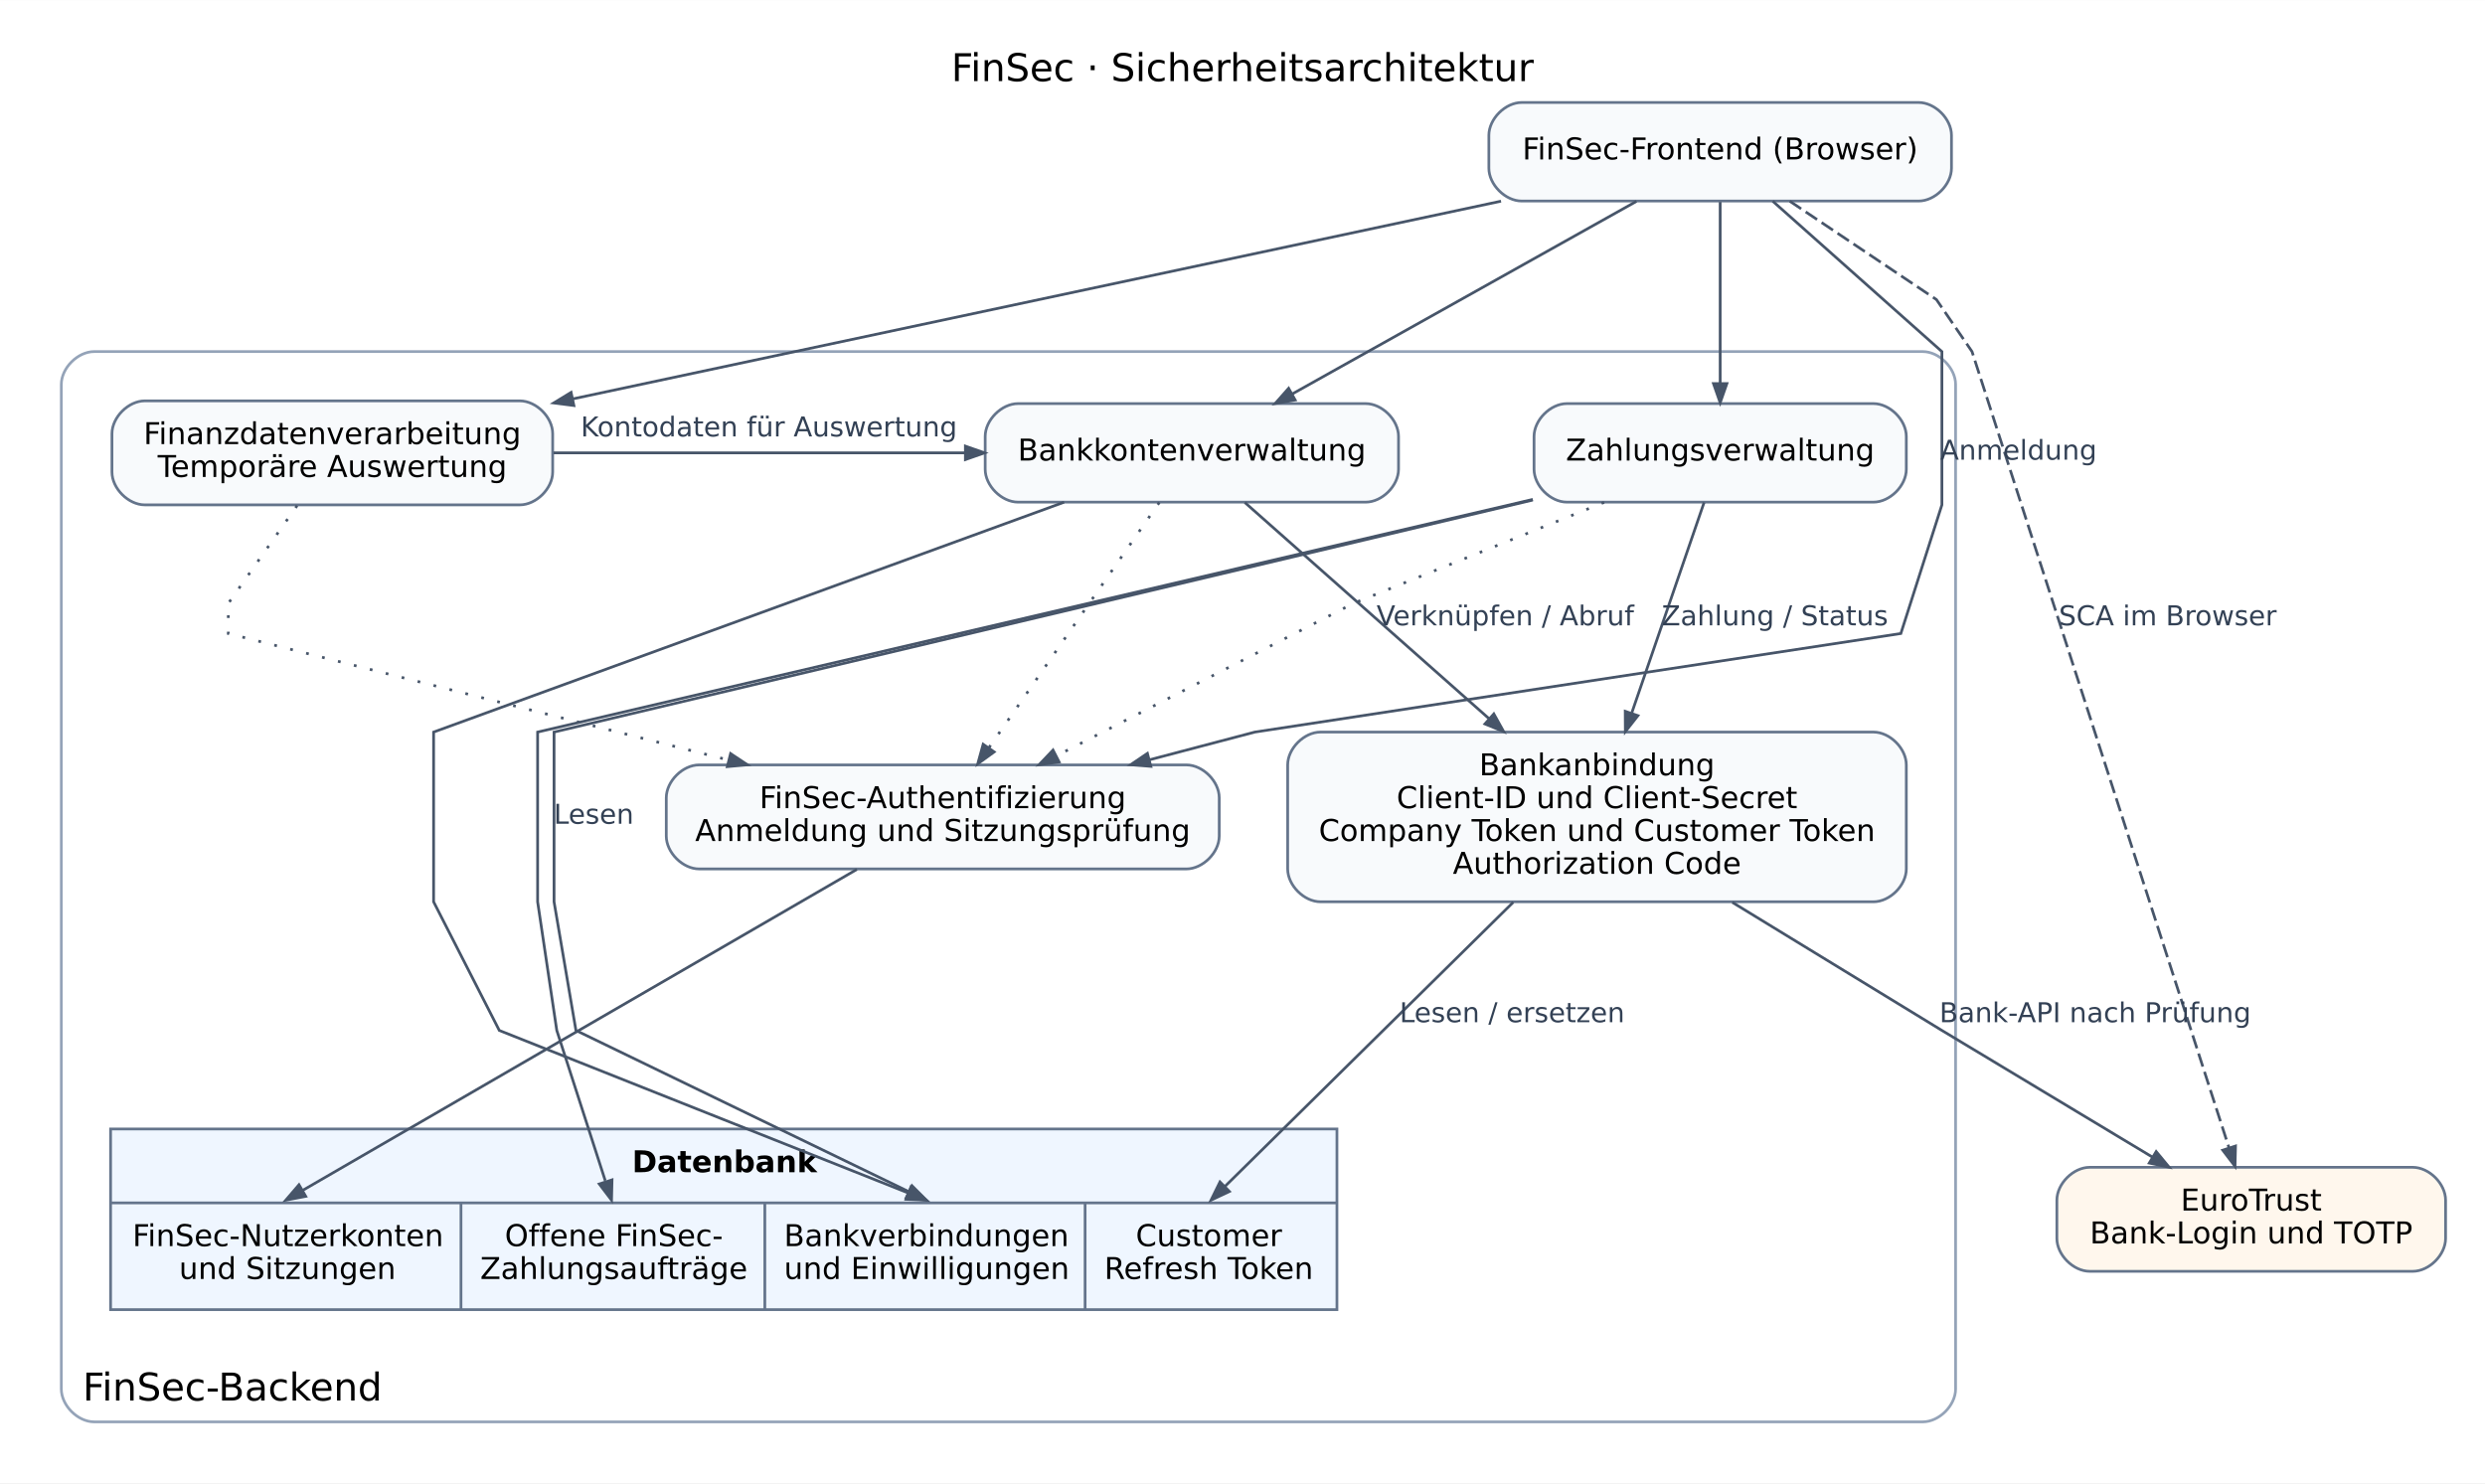
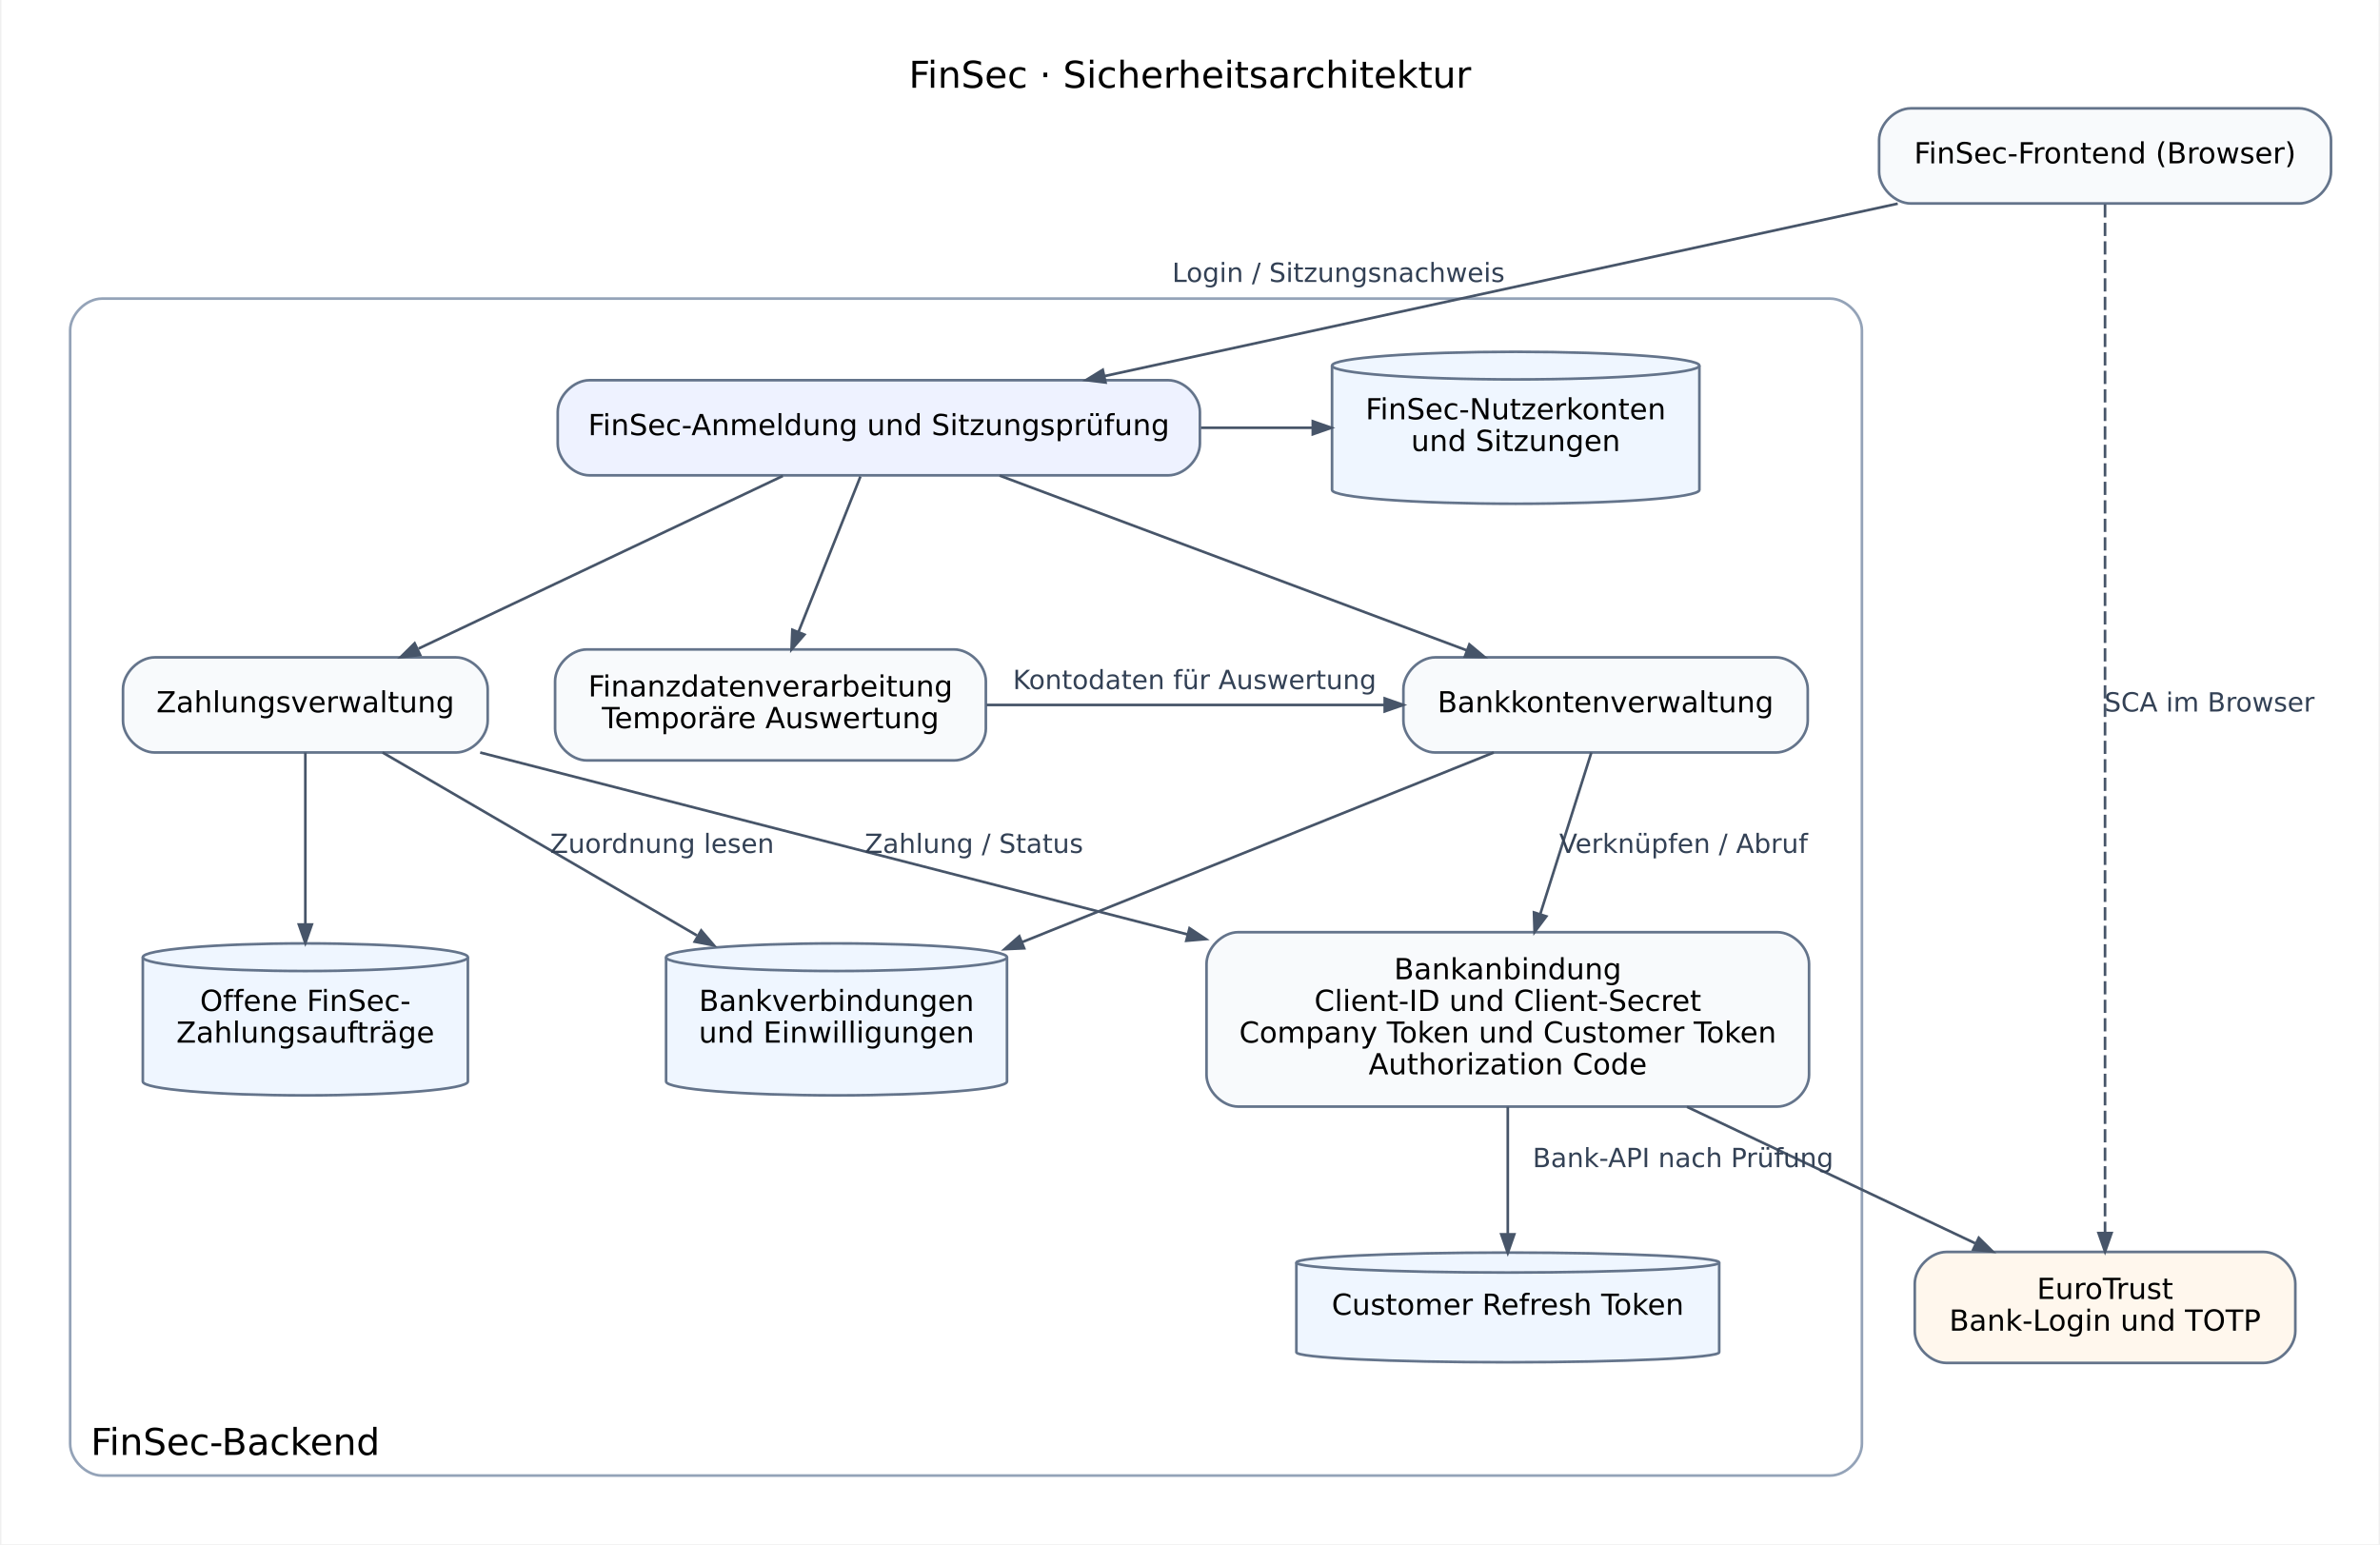
- <svg xmlns="http://www.w3.org/2000/svg" width="908pt" height="542pt" viewBox="0.00 0.00 907.80 541.80">
-   <g id="graph0" class="graph" transform="scale(1 1) rotate(0) translate(14.4 527.4)">
-     <polygon fill="white" stroke="transparent" points="-14.4,14.4 -14.4,-527.4 893.4,-527.4 893.4,14.4 -14.4,14.4" />
-     <text text-anchor="middle" x="439.5" y="-497.8" font-family="DejaVu Sans" font-size="14.00">FinSec · Sicherheitsarchitektur</text>
+ <svg xmlns="http://www.w3.org/2000/svg" width="900pt" height="584pt" viewBox="0.00 0.00 899.50 584.38">
+   <g id="graph0" class="graph" transform="scale(1 1) rotate(0) translate(18 566.38)">
+     <polygon fill="white" stroke="transparent" points="-18,18 -18,-566.38 881.5,-566.38 881.5,18 -18,18" />
+     <text text-anchor="middle" x="431.75" y="-533.17" font-family="DejaVu Sans" font-size="14.00">FinSec · Sicherheitsarchitektur</text>
    <g id="clust1" class="cluster">
-       <path fill="white" stroke="#94a3b8" d="M20,-8C20,-8 688,-8 688,-8 694,-8 700,-14 700,-20 700,-20 700,-387 700,-387 700,-393 694,-399 688,-399 688,-399 20,-399 20,-399 14,-399 8,-393 8,-387 8,-387 8,-20 8,-20 8,-14 14,-8 20,-8" />
+       <path fill="white" stroke="#94a3b8" d="M20,-8C20,-8 674,-8 674,-8 680,-8 686,-14 686,-20 686,-20 686,-441.38 686,-441.38 686,-447.38 680,-453.38 674,-453.38 674,-453.38 20,-453.38 20,-453.38 14,-453.38 8,-447.38 8,-441.38 8,-441.38 8,-20 8,-20 8,-14 14,-8 20,-8" />
      <text text-anchor="middle" x="70.5" y="-15.8" font-family="DejaVu Sans" font-size="14.00">FinSec-Backend</text>
    </g>
    <g id="node1" class="node">
-       <path fill="#f8fafc" stroke="#64748b" d="M686.5,-490C686.5,-490 541.5,-490 541.5,-490 535.5,-490 529.5,-484 529.5,-478 529.5,-478 529.5,-466 529.5,-466 529.5,-460 535.5,-454 541.5,-454 541.5,-454 686.5,-454 686.5,-454 692.5,-454 698.5,-460 698.5,-466 698.5,-466 698.5,-478 698.5,-478 698.5,-484 692.5,-490 686.5,-490" />
-       <text text-anchor="middle" x="614" y="-469.2" font-family="DejaVu Sans" font-size="11.00">FinSec-Frontend (Browser)</text>
+       <path fill="#f8fafc" stroke="#64748b" d="M851.5,-525.38C851.5,-525.38 704.5,-525.38 704.5,-525.38 698.5,-525.38 692.5,-519.38 692.5,-513.38 692.5,-513.38 692.5,-501.38 692.5,-501.38 692.5,-495.38 698.5,-489.38 704.5,-489.38 704.5,-489.38 851.5,-489.38 851.5,-489.38 857.5,-489.38 863.5,-495.38 863.5,-501.38 863.5,-501.38 863.5,-513.38 863.5,-513.38 863.5,-519.38 857.5,-525.38 851.5,-525.38" />
+       <text text-anchor="middle" x="778" y="-504.57" font-family="DejaVu Sans" font-size="11.00">FinSec-Frontend (Browser)</text>
    </g>
    <g id="node2" class="node">
-       <path fill="#fff7ed" stroke="#64748b" d="M867,-101C867,-101 749,-101 749,-101 743,-101 737,-95 737,-89 737,-89 737,-75 737,-75 737,-69 743,-63 749,-63 749,-63 867,-63 867,-63 873,-63 879,-69 879,-75 879,-75 879,-89 879,-89 879,-95 873,-101 867,-101" />
-       <text text-anchor="middle" x="808" y="-85.2" font-family="DejaVu Sans" font-size="11.00">EuroTrust</text>
-       <text text-anchor="middle" x="808" y="-73.2" font-family="DejaVu Sans" font-size="11.00">Bank-Login und TOTP</text>
+       <path fill="#fff7ed" stroke="#64748b" d="M838,-92.62C838,-92.62 718,-92.62 718,-92.62 712,-92.62 706,-86.62 706,-80.62 706,-80.62 706,-62.62 706,-62.62 706,-56.62 712,-50.62 718,-50.62 718,-50.62 838,-50.62 838,-50.62 844,-50.62 850,-56.62 850,-62.62 850,-62.62 850,-80.62 850,-80.62 850,-86.62 844,-92.62 838,-92.62" />
+       <text text-anchor="middle" x="778" y="-74.83" font-family="DejaVu Sans" font-size="11.00">EuroTrust</text>
+       <text text-anchor="middle" x="778" y="-62.83" font-family="DejaVu Sans" font-size="11.00">Bank-Login und TOTP</text>
    </g>
-     <g id="edge18" class="edge">
-       <path fill="none" stroke="#475569" stroke-dasharray="5,2" d="M639.43,-453.94C662.53,-438.45 693,-418 693,-418 693,-418 706,-399 706,-399 706,-399 775.73,-182.96 799.88,-108.14" />
-       <polygon fill="#475569" stroke="#475569" points="802.26,-108.77 802.08,-101.36 797.59,-107.26 802.26,-108.77" />
-       <text text-anchor="middle" x="777.5" y="-299" font-family="DejaVu Sans" font-size="10.00" fill="#334155">SCA im Browser</text>
+     <g id="edge14" class="edge">
+       <path fill="none" stroke="#475569" stroke-dasharray="5,2" d="M778,-489.07C778,-439.28 778,-305.12 778,-305.12 778,-305.12 778,-162.1 778,-99.92" />
+       <polygon fill="#475569" stroke="#475569" points="780.45,-99.76 778,-92.76 775.55,-99.76 780.45,-99.76" />
+       <text text-anchor="middle" x="817.5" y="-297.12" font-family="DejaVu Sans" font-size="10.00" fill="#334155">SCA im Browser</text>
    </g>
    <g id="node3" class="node">
-       <path fill="#f8fafc" stroke="#64748b" d="M419,-248C419,-248 241,-248 241,-248 235,-248 229,-242 229,-236 229,-236 229,-222 229,-222 229,-216 235,-210 241,-210 241,-210 419,-210 419,-210 425,-210 431,-216 431,-222 431,-222 431,-236 431,-236 431,-242 425,-248 419,-248" />
-       <text text-anchor="middle" x="330" y="-232.2" font-family="DejaVu Sans" font-size="11.00">FinSec-Authentifizierung</text>
-       <text text-anchor="middle" x="330" y="-220.2" font-family="DejaVu Sans" font-size="11.00">Anmeldung und Sitzungsprüfung</text>
+       <path fill="#eef2ff" stroke="#64748b" d="M423.5,-422.5C423.5,-422.5 204.5,-422.5 204.5,-422.5 198.5,-422.5 192.5,-416.5 192.5,-410.5 192.5,-410.5 192.5,-398.5 192.5,-398.5 192.5,-392.5 198.5,-386.5 204.5,-386.5 204.5,-386.5 423.5,-386.5 423.5,-386.5 429.5,-386.5 435.5,-392.5 435.5,-398.5 435.5,-398.5 435.5,-410.5 435.5,-410.5 435.5,-416.5 429.5,-422.5 423.5,-422.5" />
+       <text text-anchor="middle" x="314" y="-401.7" font-family="DejaVu Sans" font-size="11.00">FinSec-Anmeldung und Sitzungsprüfung</text>
+     </g>
+     <g id="edge12" class="edge">
+       <path fill="none" stroke="#475569" d="M699.55,-489.32C616.27,-471.21 485.08,-442.69 399.28,-424.04" />
+       <polygon fill="#475569" stroke="#475569" points="399.78,-421.64 392.41,-422.55 398.73,-426.43 399.78,-421.64" />
+       <text text-anchor="middle" x="487.92" y="-459.68" font-family="DejaVu Sans" font-size="10.00" fill="#334155">Login / Sitzungsnachweis</text>
+     </g>
+     <g id="node4" class="node">
+       <path fill="#f8fafc" stroke="#64748b" d="M342.5,-320.62C342.5,-320.62 203.5,-320.62 203.5,-320.62 197.5,-320.62 191.5,-314.62 191.5,-308.62 191.5,-308.62 191.5,-290.62 191.5,-290.62 191.5,-284.62 197.5,-278.62 203.5,-278.62 203.5,-278.62 342.5,-278.62 342.5,-278.62 348.5,-278.62 354.5,-284.62 354.5,-290.62 354.5,-290.62 354.5,-308.62 354.5,-308.62 354.5,-314.62 348.5,-320.62 342.5,-320.62" />
+       <text text-anchor="middle" x="273" y="-302.82" font-family="DejaVu Sans" font-size="11.00">Finanzdatenverarbeitung</text>
+       <text text-anchor="middle" x="273" y="-290.82" font-family="DejaVu Sans" font-size="11.00">Temporäre Auswertung</text>
+     </g>
+     <g id="edge2" class="edge">
+       <path fill="none" stroke="#475569" d="M307.04,-386.05C300.62,-369.92 290.97,-345.71 283.58,-327.18" />
+       <polygon fill="#475569" stroke="#475569" points="285.84,-326.23 280.97,-320.63 281.29,-328.04 285.84,-326.23" />
+     </g>
+     <g id="node5" class="node">
+       <path fill="#f8fafc" stroke="#64748b" d="M653.5,-317.62C653.5,-317.62 524.5,-317.62 524.5,-317.62 518.5,-317.62 512.5,-311.62 512.5,-305.62 512.5,-305.62 512.5,-293.62 512.5,-293.62 512.5,-287.62 518.5,-281.62 524.5,-281.62 524.5,-281.62 653.5,-281.62 653.5,-281.62 659.5,-281.62 665.5,-287.62 665.5,-293.62 665.5,-293.62 665.5,-305.62 665.5,-305.62 665.5,-311.62 659.5,-317.62 653.5,-317.62" />
+       <text text-anchor="middle" x="589" y="-296.82" font-family="DejaVu Sans" font-size="11.00">Bankkontenverwaltung</text>
+     </g>
+     <g id="edge3" class="edge">
+       <path fill="none" stroke="#475569" d="M359.72,-386.4C408.39,-368.19 485.31,-339.42 536.44,-320.29" />
+       <polygon fill="#475569" stroke="#475569" points="537.47,-322.52 543.17,-317.77 535.76,-317.93 537.47,-322.52" />
+     </g>
+     <g id="node6" class="node">
+       <path fill="#f8fafc" stroke="#64748b" d="M154,-317.62C154,-317.62 40,-317.62 40,-317.62 34,-317.62 28,-311.62 28,-305.62 28,-305.62 28,-293.62 28,-293.62 28,-287.62 34,-281.62 40,-281.62 40,-281.62 154,-281.62 154,-281.62 160,-281.62 166,-287.62 166,-293.62 166,-293.62 166,-305.62 166,-305.62 166,-311.62 160,-317.62 154,-317.62" />
+       <text text-anchor="middle" x="97" y="-296.82" font-family="DejaVu Sans" font-size="11.00">Zahlungsverwaltung</text>
+     </g>
+     <g id="edge4" class="edge">
+       <path fill="none" stroke="#475569" d="M277.68,-386.28C239.7,-368.28 180.12,-340.03 139.86,-320.95" />
+       <polygon fill="#475569" stroke="#475569" points="140.45,-318.51 133.08,-317.73 138.35,-322.94 140.45,-318.51" />
+     </g>
+     <g id="node8" class="node">
+       <path fill="#eff6ff" stroke="#64748b" d="M624.5,-428.02C624.5,-430.91 593.35,-433.25 555,-433.25 516.65,-433.25 485.5,-430.91 485.5,-428.02 485.5,-428.02 485.5,-380.98 485.5,-380.98 485.5,-378.09 516.65,-375.75 555,-375.75 593.35,-375.75 624.5,-378.09 624.5,-380.98 624.5,-380.98 624.5,-428.02 624.5,-428.02" />
+       <path fill="none" stroke="#64748b" d="M624.5,-428.02C624.5,-425.14 593.35,-422.8 555,-422.8 516.65,-422.8 485.5,-425.14 485.5,-428.02" />
+       <text text-anchor="middle" x="555" y="-407.7" font-family="DejaVu Sans" font-size="11.00">FinSec-Nutzerkonten</text>
+       <text text-anchor="middle" x="555" y="-395.7" font-family="DejaVu Sans" font-size="11.00">und Sitzungen</text>
+     </g>
+     <g id="edge1" class="edge">
+       <path fill="none" stroke="#475569" d="M435.91,-404.5C449.91,-404.5 463.91,-404.5 477.9,-404.5" />
+       <polygon fill="#475569" stroke="#475569" points="478.22,-406.95 485.22,-404.5 478.22,-402.05 478.22,-406.95" />
+     </g>
+     <g id="edge5" class="edge">
+       <path fill="none" stroke="#475569" d="M354.79,-299.62C401.06,-299.62 458.79,-299.62 505.36,-299.62" />
+       <polygon fill="#475569" stroke="#475569" points="505.44,-302.08 512.44,-299.62 505.44,-297.18 505.44,-302.08" />
+       <text text-anchor="middle" x="433.5" y="-305.62" font-family="DejaVu Sans" font-size="10.00" fill="#334155">Kontodaten für Auswertung</text>
+     </g>
+     <g id="node7" class="node">
+       <path fill="#f8fafc" stroke="#64748b" d="M654,-213.62C654,-213.62 450,-213.62 450,-213.62 444,-213.62 438,-207.62 438,-201.62 438,-201.62 438,-159.62 438,-159.62 438,-153.62 444,-147.62 450,-147.62 450,-147.62 654,-147.62 654,-147.62 660,-147.62 666,-153.62 666,-159.62 666,-159.62 666,-201.62 666,-201.62 666,-207.62 660,-213.62 654,-213.62" />
+       <text text-anchor="middle" x="552" y="-195.82" font-family="DejaVu Sans" font-size="11.00">Bankanbindung</text>
+       <text text-anchor="middle" x="552" y="-183.82" font-family="DejaVu Sans" font-size="11.00">Client-ID und Client-Secret</text>
+       <text text-anchor="middle" x="552" y="-171.82" font-family="DejaVu Sans" font-size="11.00">Company Token und Customer Token</text>
+       <text text-anchor="middle" x="552" y="-159.82" font-family="DejaVu Sans" font-size="11.00">Authorization Code</text>
+     </g>
+     <g id="edge9" class="edge">
+       <path fill="none" stroke="#475569" d="M583.62,-281.61C578.58,-265.67 570.86,-241.25 564.31,-220.54" />
+       <polygon fill="#475569" stroke="#475569" points="566.58,-219.61 562.14,-213.68 561.91,-221.09 566.58,-219.61" />
+       <text text-anchor="middle" x="618.5" y="-243.62" font-family="DejaVu Sans" font-size="10.00" fill="#334155">Verknüpfen / Abruf</text>
+     </g>
+     <g id="node9" class="node">
+       <path fill="#eff6ff" stroke="#64748b" d="M362.5,-204.15C362.5,-207.03 333.59,-209.38 298,-209.38 262.41,-209.38 233.5,-207.03 233.5,-204.15 233.5,-204.15 233.5,-157.1 233.5,-157.1 233.5,-154.22 262.41,-151.87 298,-151.87 333.59,-151.87 362.5,-154.22 362.5,-157.1 362.5,-157.1 362.5,-204.15 362.5,-204.15" />
+       <path fill="none" stroke="#64748b" d="M362.5,-204.15C362.5,-201.26 333.59,-198.92 298,-198.92 262.41,-198.92 233.5,-201.26 233.5,-204.15" />
+       <text text-anchor="middle" x="298" y="-183.82" font-family="DejaVu Sans" font-size="11.00">Bankverbindungen</text>
+       <text text-anchor="middle" x="298" y="-171.82" font-family="DejaVu Sans" font-size="11.00">und Einwilligungen</text>
+     </g>
+     <g id="edge6" class="edge">
+       <path fill="none" stroke="#475569" d="M546.69,-281.61C499.96,-262.82 423.97,-232.27 368.27,-209.88" />
+       <polygon fill="#475569" stroke="#475569" points="368.99,-207.53 361.58,-207.19 367.16,-212.07 368.99,-207.53" />
+     </g>
+     <g id="edge10" class="edge">
+       <path fill="none" stroke="#475569" d="M163.16,-281.61C233.11,-263.62 344.99,-234.86 430.82,-212.78" />
+       <polygon fill="#475569" stroke="#475569" points="431.57,-215.12 437.74,-211.01 430.35,-210.38 431.57,-215.12" />
+       <text text-anchor="middle" x="350" y="-243.62" font-family="DejaVu Sans" font-size="10.00" fill="#334155">Zahlung / Status</text>
+     </g>
+     <g id="edge7" class="edge">
+       <path fill="none" stroke="#475569" d="M126.23,-281.61C157.31,-263.52 207.14,-234.52 245.14,-212.4" />
+       <polygon fill="#475569" stroke="#475569" points="246.79,-214.27 251.61,-208.63 244.33,-210.03 246.79,-214.27" />
+       <text text-anchor="middle" x="232" y="-243.62" font-family="DejaVu Sans" font-size="10.00" fill="#334155">Zuordnung lesen</text>
+     </g>
+     <g id="node10" class="node">
+       <path fill="#eff6ff" stroke="#64748b" d="M158.5,-204.15C158.5,-207.03 130.93,-209.38 97,-209.38 63.07,-209.38 35.5,-207.03 35.5,-204.15 35.5,-204.15 35.5,-157.1 35.5,-157.1 35.5,-154.22 63.07,-151.87 97,-151.87 130.93,-151.87 158.5,-154.22 158.5,-157.1 158.5,-157.1 158.5,-204.15 158.5,-204.15" />
+       <path fill="none" stroke="#64748b" d="M158.5,-204.15C158.5,-201.26 130.93,-198.92 97,-198.92 63.07,-198.92 35.5,-201.26 35.5,-204.15" />
+       <text text-anchor="middle" x="97" y="-183.82" font-family="DejaVu Sans" font-size="11.00">Offene FinSec-</text>
+       <text text-anchor="middle" x="97" y="-171.82" font-family="DejaVu Sans" font-size="11.00">Zahlungsaufträge</text>
+     </g>
+     <g id="edge8" class="edge">
+       <path fill="none" stroke="#475569" d="M97,-281.61C97,-264.64 97,-238.08 97,-216.6" />
+       <polygon fill="#475569" stroke="#475569" points="99.45,-216.53 97,-209.53 94.55,-216.53 99.45,-216.53" />
    </g>
    <g id="edge13" class="edge">
-       <path fill="none" stroke="#475569" d="M633.2,-453.94C657.15,-432.65 695,-399 695,-399 695,-399 695,-343 695,-343 695,-343 680,-296 680,-296 680,-296 444,-260 444,-260 444,-260 426.71,-255.45 405.59,-249.89" />
-       <polygon fill="#475569" stroke="#475569" points="406.01,-247.47 398.62,-248.06 404.76,-252.21 406.01,-247.47" />
-       <text text-anchor="middle" x="723" y="-359.5" font-family="DejaVu Sans" font-size="10.00" fill="#334155">Anmeldung</text>
+       <path fill="none" stroke="#475569" d="M619.81,-147.52C654.89,-130.91 696.93,-111.01 728.85,-95.9" />
+       <polygon fill="#475569" stroke="#475569" points="730.22,-97.96 735.5,-92.75 728.12,-93.53 730.22,-97.96" />
+       <text text-anchor="middle" x="618.33" y="-124.71" font-family="DejaVu Sans" font-size="10.00" fill="#334155">Bank-API nach Prüfung</text>
    </g>
-     <g id="node4" class="node">
-       <path fill="#f8fafc" stroke="#64748b" d="M484.5,-380C484.5,-380 357.5,-380 357.5,-380 351.5,-380 345.5,-374 345.5,-368 345.5,-368 345.5,-356 345.5,-356 345.5,-350 351.5,-344 357.5,-344 357.5,-344 484.5,-344 484.5,-344 490.5,-344 496.5,-350 496.5,-356 496.5,-356 496.5,-368 496.5,-368 496.5,-374 490.5,-380 484.5,-380" />
-       <text text-anchor="middle" x="421" y="-359.2" font-family="DejaVu Sans" font-size="11.00">Bankkontenverwaltung</text>
-     </g>
-     <g id="edge14" class="edge">
-       <path fill="none" stroke="#475569" d="M583.42,-453.89C549.26,-434.77 493.98,-403.84 457.56,-383.46" />
-       <polygon fill="#475569" stroke="#475569" points="458.74,-381.31 451.44,-380.03 456.35,-385.59 458.74,-381.31" />
-     </g>
-     <g id="node5" class="node">
-       <path fill="#f8fafc" stroke="#64748b" d="M670,-380C670,-380 558,-380 558,-380 552,-380 546,-374 546,-368 546,-368 546,-356 546,-356 546,-350 552,-344 558,-344 558,-344 670,-344 670,-344 676,-344 682,-350 682,-356 682,-356 682,-368 682,-368 682,-374 676,-380 670,-380" />
-       <text text-anchor="middle" x="614" y="-359.2" font-family="DejaVu Sans" font-size="11.00">Zahlungsverwaltung</text>
-     </g>
-     <g id="edge15" class="edge">
-       <path fill="none" stroke="#475569" d="M614,-453.65C614,-435.7 614,-407.52 614,-387.35" />
-       <polygon fill="#475569" stroke="#475569" points="616.45,-387.31 614,-380.31 611.55,-387.31 616.45,-387.31" />
-     </g>
-     <g id="node6" class="node">
-       <path fill="#f8fafc" stroke="#64748b" d="M175.5,-381C175.5,-381 38.5,-381 38.5,-381 32.5,-381 26.5,-375 26.5,-369 26.5,-369 26.5,-355 26.5,-355 26.5,-349 32.5,-343 38.5,-343 38.5,-343 175.5,-343 175.5,-343 181.5,-343 187.5,-349 187.5,-355 187.5,-355 187.5,-369 187.5,-369 187.5,-375 181.5,-381 175.5,-381" />
-       <text text-anchor="middle" x="107" y="-365.2" font-family="DejaVu Sans" font-size="11.00">Finanzdatenverarbeitung</text>
-       <text text-anchor="middle" x="107" y="-353.2" font-family="DejaVu Sans" font-size="11.00">Temporäre Auswertung</text>
-     </g>
-     <g id="edge16" class="edge">
-       <path fill="none" stroke="#475569" d="M533.94,-453.95C441.66,-434.29 290.46,-402.08 194.96,-381.74" />
-       <polygon fill="#475569" stroke="#475569" points="195.25,-379.29 187.89,-380.23 194.23,-384.09 195.25,-379.29" />
-     </g>
-     <g id="node8" class="node">
-       <path fill="#f8fafc" stroke="transparent" d="M462,-115C462,-115 38,-115 38,-115 32,-115 26,-109 26,-103 26,-103 26,-61 26,-61 26,-55 32,-49 38,-49 38,-49 462,-49 462,-49 468,-49 474,-55 474,-61 474,-61 474,-103 474,-103 474,-109 468,-115 462,-115" />
-       <polygon fill="#eff6ff" stroke="transparent" points="26,-49 26,-115 474,-115 474,-49 26,-49" />
-       <text text-anchor="start" x="216.5" y="-99.2" font-family="DejaVu Sans" font-weight="bold" font-size="11.00">Datenbank</text>
-       <text text-anchor="start" x="34" y="-72.2" font-family="DejaVu Sans" font-size="11.00">FinSec-Nutzerkonten</text>
-       <text text-anchor="start" x="51" y="-60.2" font-family="DejaVu Sans" font-size="11.00">und Sitzungen</text>
-       <text text-anchor="start" x="170" y="-72.2" font-family="DejaVu Sans" font-size="11.00">Offene FinSec-</text>
-       <text text-anchor="start" x="161" y="-60.2" font-family="DejaVu Sans" font-size="11.00">Zahlungsaufträge</text>
-       <text text-anchor="start" x="272" y="-72.2" font-family="DejaVu Sans" font-size="11.00">Bankverbindungen</text>
-       <text text-anchor="start" x="272" y="-60.2" font-family="DejaVu Sans" font-size="11.00">und Einwilligungen</text>
-       <text text-anchor="start" x="400.5" y="-72.2" font-family="DejaVu Sans" font-size="11.00">Customer</text>
-       <text text-anchor="start" x="389" y="-60.2" font-family="DejaVu Sans" font-size="11.00">Refresh Token</text>
-       <polygon fill="#64748b" stroke="#64748b" points="26,-88 26,-88 474,-88 474,-88 26,-88" />
-       <polygon fill="#64748b" stroke="#64748b" points="154,-49 154,-88 154,-88 154,-49 154,-49" />
-       <polygon fill="#64748b" stroke="#64748b" points="265,-49 265,-88 265,-88 265,-49 265,-49" />
-       <polygon fill="#64748b" stroke="#64748b" points="382,-49 382,-88 382,-88 382,-49 382,-49" />
-       <polygon fill="none" stroke="#64748b" points="26,-49 26,-115 474,-115 474,-49 26,-49" />
-     </g>
-     <g id="edge9" class="edge">
-       <path fill="none" stroke="#475569" d="M298.62,-209.83C241.7,-176.86 124.67,-109.08 96.3,-92.65" />
-       <polygon fill="#475569" stroke="#475569" points="97.29,-90.39 90,-89 94.83,-94.63 97.29,-90.39" />
-     </g>
-     <g id="edge2" class="edge">
-       <path fill="none" stroke="#475569" stroke-dasharray="1,5" d="M409.1,-343.87C393.23,-321.02 365.01,-280.4 346.92,-254.36" />
-       <polygon fill="#475569" stroke="#475569" points="348.78,-252.75 342.78,-248.4 344.76,-255.54 348.78,-252.75" />
-     </g>
-     <g id="node7" class="node">
-       <path fill="#f8fafc" stroke="#64748b" d="M670,-260C670,-260 468,-260 468,-260 462,-260 456,-254 456,-248 456,-248 456,-210 456,-210 456,-204 462,-198 468,-198 468,-198 670,-198 670,-198 676,-198 682,-204 682,-210 682,-210 682,-248 682,-248 682,-254 676,-260 670,-260" />
-       <text text-anchor="middle" x="569" y="-244.2" font-family="DejaVu Sans" font-size="11.00">Bankanbindung</text>
-       <text text-anchor="middle" x="569" y="-232.2" font-family="DejaVu Sans" font-size="11.00">Client-ID und Client-Secret</text>
-       <text text-anchor="middle" x="569" y="-220.2" font-family="DejaVu Sans" font-size="11.00">Company Token und Customer Token</text>
-       <text text-anchor="middle" x="569" y="-208.2" font-family="DejaVu Sans" font-size="11.00">Authorization Code</text>
-     </g>
-     <g id="edge6" class="edge">
-       <path fill="none" stroke="#475569" d="M440.35,-343.87C462.92,-323.9 500.82,-290.35 529.65,-264.83" />
-       <polygon fill="#475569" stroke="#475569" points="531.31,-266.64 534.92,-260.16 528.06,-262.97 531.31,-266.64" />
-       <text text-anchor="middle" x="535.5" y="-299" font-family="DejaVu Sans" font-size="10.00" fill="#334155">Verknüpfen / Abruf</text>
-     </g>
-     <g id="edge10" class="edge">
-       <path fill="none" stroke="#475569" d="M374.32,-343.98C295.38,-315.2 144,-260 144,-260 144,-260 144,-198 144,-198 144,-198 168,-151 168,-151 168,-151 287.44,-103.53 317.3,-91.66" />
-       <polygon fill="#475569" stroke="#475569" points="318.4,-93.86 324,-89 316.59,-89.31 318.4,-93.86" />
-     </g>
-     <g id="edge3" class="edge">
-       <path fill="none" stroke="#475569" stroke-dasharray="1,5" d="M571.6,-343.91C532.34,-328.09 480,-307 480,-307 480,-307 415.96,-274.13 371.57,-251.34" />
-       <polygon fill="#475569" stroke="#475569" points="372.51,-249.07 365.17,-248.05 370.28,-253.43 372.51,-249.07" />
-     </g>
-     <g id="edge7" class="edge">
-       <path fill="none" stroke="#475569" d="M608.12,-343.87C601.45,-324.48 590.4,-292.29 581.73,-267.07" />
-       <polygon fill="#475569" stroke="#475569" points="583.95,-265.99 579.36,-260.16 579.32,-267.58 583.95,-265.99" />
-       <text text-anchor="middle" x="634" y="-299" font-family="DejaVu Sans" font-size="10.00" fill="#334155">Zahlung / Status</text>
+     <g id="node11" class="node">
+       <path fill="#eff6ff" stroke="#64748b" d="M632,-88.6C632,-90.68 596.14,-92.38 552,-92.38 507.86,-92.38 472,-90.68 472,-88.6 472,-88.6 472,-54.65 472,-54.65 472,-52.57 507.86,-50.87 552,-50.87 596.14,-50.87 632,-52.57 632,-54.65 632,-54.65 632,-88.6 632,-88.6" />
+       <path fill="none" stroke="#64748b" d="M632,-88.6C632,-86.52 596.14,-84.83 552,-84.83 507.86,-84.83 472,-86.52 472,-88.6" />
+       <text text-anchor="middle" x="552" y="-68.83" font-family="DejaVu Sans" font-size="11.00">Customer Refresh Token</text>
    </g>
    <g id="edge11" class="edge">
-       <path fill="none" stroke="#475569" d="M545.56,-344.77C425.14,-316.22 188,-260 188,-260 188,-260 188,-198 188,-198 188,-198 196,-151 196,-151 196,-151 291.39,-104.79 317.48,-92.16" />
-       <polygon fill="#475569" stroke="#475569" points="318.77,-94.26 324,-89 316.63,-89.85 318.77,-94.26" />
-       <text text-anchor="middle" x="202.5" y="-226.5" font-family="DejaVu Sans" font-size="10.00" fill="#334155">Lesen</text>
-     </g>
-     <g id="edge12" class="edge">
-       <path fill="none" stroke="#475569" d="M545.55,-345C423.74,-316.52 182,-260 182,-260 182,-260 182,-198 182,-198 182,-198 189,-151 189,-151 189,-151 201.45,-112.4 206.71,-96.11" />
-       <polygon fill="#475569" stroke="#475569" points="209.18,-96.41 209,-89 204.52,-94.91 209.18,-96.41" />
-     </g>
-     <g id="edge4" class="edge">
-       <path fill="none" stroke="#475569" stroke-dasharray="1,5" d="M94.13,-342.72C83.11,-327.05 69,-307 69,-307 69,-307 69,-296 69,-296 69,-296 174.91,-269.22 251.8,-249.77" />
-       <polygon fill="#475569" stroke="#475569" points="252.49,-252.13 258.68,-248.03 251.29,-247.38 252.49,-252.13" />
-     </g>
-     <g id="edge5" class="edge">
-       <path fill="none" stroke="#475569" d="M187.86,-362C234.01,-362 291.74,-362 338.2,-362" />
-       <polygon fill="#475569" stroke="#475569" points="338.27,-364.45 345.27,-362 338.27,-359.55 338.27,-364.45" />
-       <text text-anchor="middle" x="266.5" y="-368" font-family="DejaVu Sans" font-size="10.00" fill="#334155">Kontodaten für Auswertung</text>
-     </g>
-     <g id="edge17" class="edge">
-       <path fill="none" stroke="#475569" d="M618.44,-197.79C653.74,-176.22 695,-151 695,-151 695,-151 738.9,-124.58 771.98,-104.68" />
-       <polygon fill="#475569" stroke="#475569" points="773.28,-106.75 778.01,-101.04 770.75,-102.55 773.28,-106.75" />
-       <text text-anchor="middle" x="751" y="-154" font-family="DejaVu Sans" font-size="10.00" fill="#334155">Bank-API nach Prüfung</text>
-     </g>
-     <g id="edge8" class="edge">
-       <path fill="none" stroke="#475569" d="M538.41,-197.84C503.74,-163.67 449.88,-110.57 433.14,-94.07" />
-       <polygon fill="#475569" stroke="#475569" points="434.71,-92.17 428,-89 431.27,-95.66 434.71,-92.17" />
-       <text text-anchor="middle" x="538" y="-154" font-family="DejaVu Sans" font-size="10.00" fill="#334155">Lesen / ersetzen</text>
+       <path fill="none" stroke="#475569" d="M552,-147.52C552,-132.21 552,-114.11 552,-99.54" />
+       <polygon fill="#475569" stroke="#475569" points="554.45,-99.27 552,-92.27 549.55,-99.27 554.45,-99.27" />
    </g>
  </g>
</svg>
